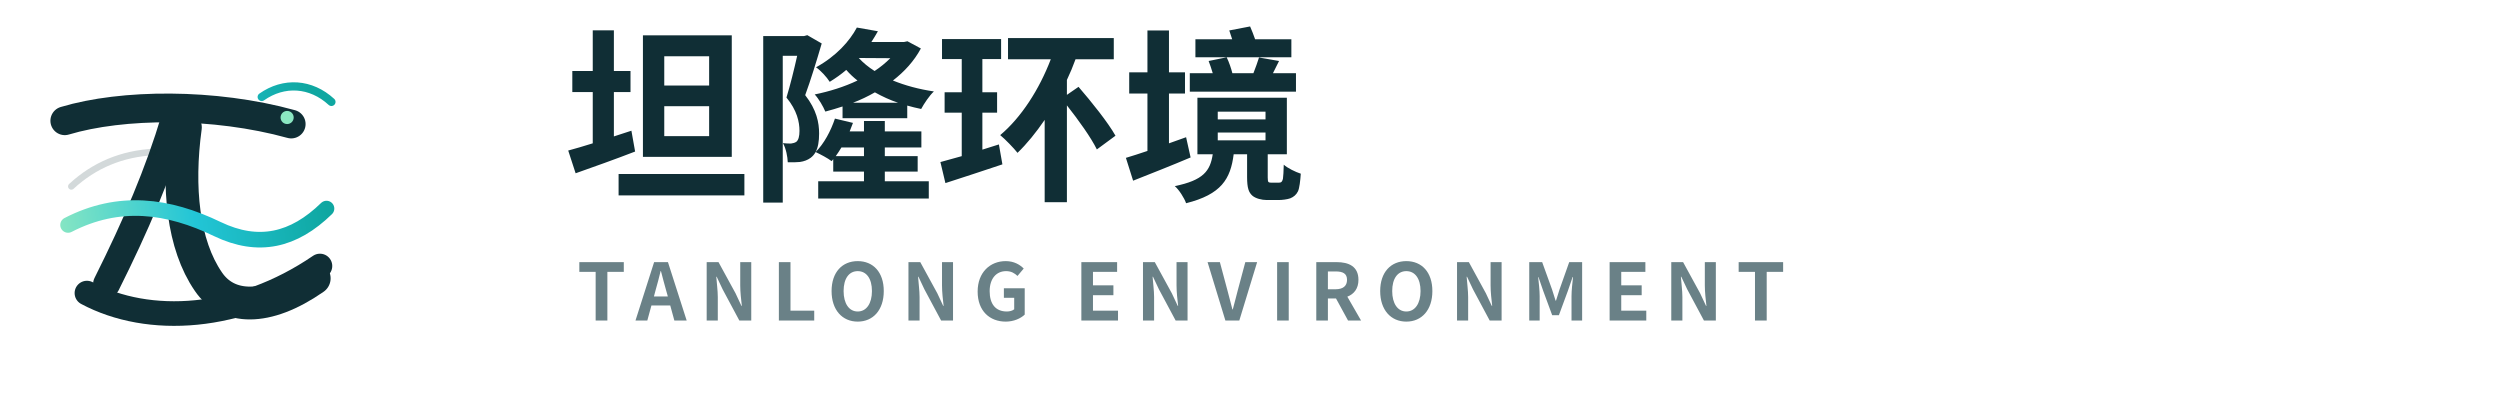
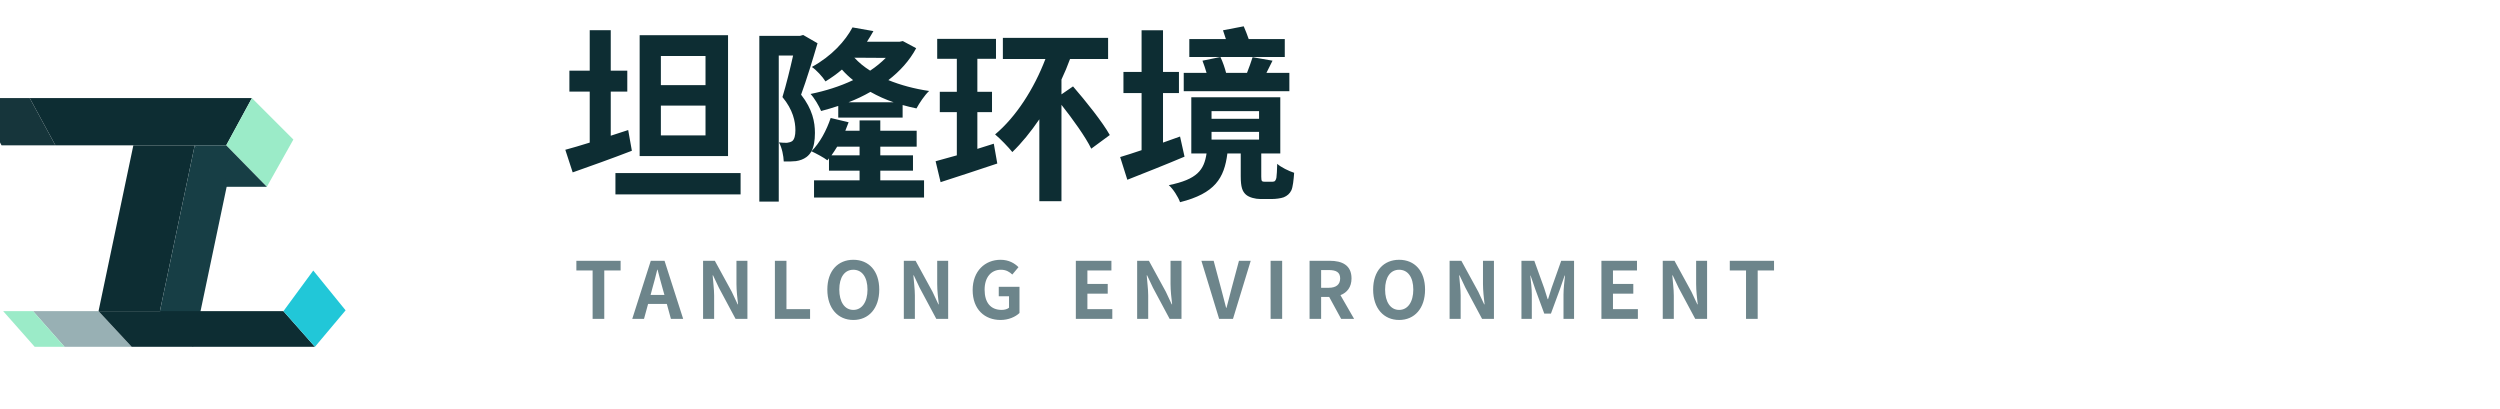
- <svg xmlns="http://www.w3.org/2000/svg" viewBox="0 0 390 64" role="img" aria-labelledby="tanlong-full-dark-title tanlong-full-dark-desc">
-   <defs>
-     <linearGradient id="tanlong-full-dark-water" x1="108" y1="315" x2="438" y2="263" gradientUnits="userSpaceOnUse">
-       <stop offset="0" stop-color="#8BE7C2" />
-       <stop offset="0.52" stop-color="#22C5D6" />
-       <stop offset="1" stop-color="#0FA7A1" />
-     </linearGradient>
-   </defs>
+ <svg xmlns="http://www.w3.org/2000/svg" viewBox="0 0 392 64" role="img" aria-labelledby="tanlong-full-dark-title tanlong-full-dark-desc">
  <defs />
-   <g fill="none">
-     <g transform="translate(-5 -1) scale(0.128)">
-       <g id="icon">
-         <path d="M118 155C188 134 300 133 394 159" fill="none" stroke="#102E35" stroke-width="35" stroke-linecap="round" />
-         <path d="M252 152C232 219 205 282 169 354" fill="none" stroke="#102E35" stroke-width="33" stroke-linecap="round" />
-         <path d="M265 163C255 236 262 306 293 351C316 385 363 388 422 347" fill="none" stroke="#102E35" stroke-width="40" stroke-linecap="round" stroke-linejoin="round" />
-         <path d="M145 365C220 405 331 399 429 332" fill="none" stroke="#102E35" stroke-width="30" stroke-linecap="round" />
-         <path d="M122 282C184 250 244 258 304 287C354 311 397 301 437 262" fill="none" stroke="url(#tanlong-full-dark-water)" stroke-width="19" stroke-linecap="round" />
-         <path d="M358 126C385 107 418 109 443 132" fill="none" stroke="url(#tanlong-full-dark-water)" stroke-width="10" stroke-linecap="round" />
-         <path d="M126 235C154 209 188 195 227 193" fill="none" stroke="rgba(16,46,53,0.18)" stroke-width="8" stroke-linecap="round" />
-         <circle cx="389" cy="151" r="8" fill="#8BE7C2" />
+   <g id="logo-lockup">
+     <g transform="translate(-6 -1) scale(0.13)">
+       <g id="icon" shape-rendering="geometricPrecision">
+         <polygon points="82,126 350,126 319,183 113,183" fill="#0D2D33" />
+         <polygon points="350,126 400,176 368,233 319,183" fill="#9BEBC8" />
+         <polygon points="319,183 368,233 313,233 281,183" fill="#173E45" opacity="1" />
+         <polygon points="207,183 281,183 239,383 165,383" fill="#0D2D33" />
+         <polygon points="281,183 321,226 279,426 239,383" fill="#173E45" opacity="1" />
+         <polygon points="86,383 165,383 205,426 124,426" fill="#75969B" opacity="0.75" />
+         <polygon points="165,383 388,383 426,426 205,426" fill="#0D2D33" />
+         <polygon points="388,383 426,426 463,382 424,334" fill="#21C7D8" />
+         <polygon points="50,383 86,383 124,426 88,426" fill="#9BEBC8" />
+         <polygon points="82,126 113,183 48,183 18,126" fill="#0D2D33" opacity="0.96" />
      </g>
    </g>
    <g id="wordmark" font-family="PingFang SC, Microsoft YaHei, Noto Sans CJK SC, Source Han Sans SC, Helvetica, Arial, sans-serif">
-       <text x="88" y="29" fill="#102E35" font-size="29" font-weight="760" letter-spacing="0">坦隆环境</text>
-       <text x="90" y="50" fill="#6A8187" font-size="12.3" font-weight="650" letter-spacing="2.05">TANLONG ENVIRONMENT</text>
+       <text x="88" y="29" fill="#0D2D33" font-size="29" font-weight="760" letter-spacing="0">坦隆环境</text>
+       <text x="90" y="50" fill="#6D858B" font-size="12.3" font-weight="650" letter-spacing="2.05">TANLONG ENVIRONMENT</text>
    </g>
  </g>
</svg>
